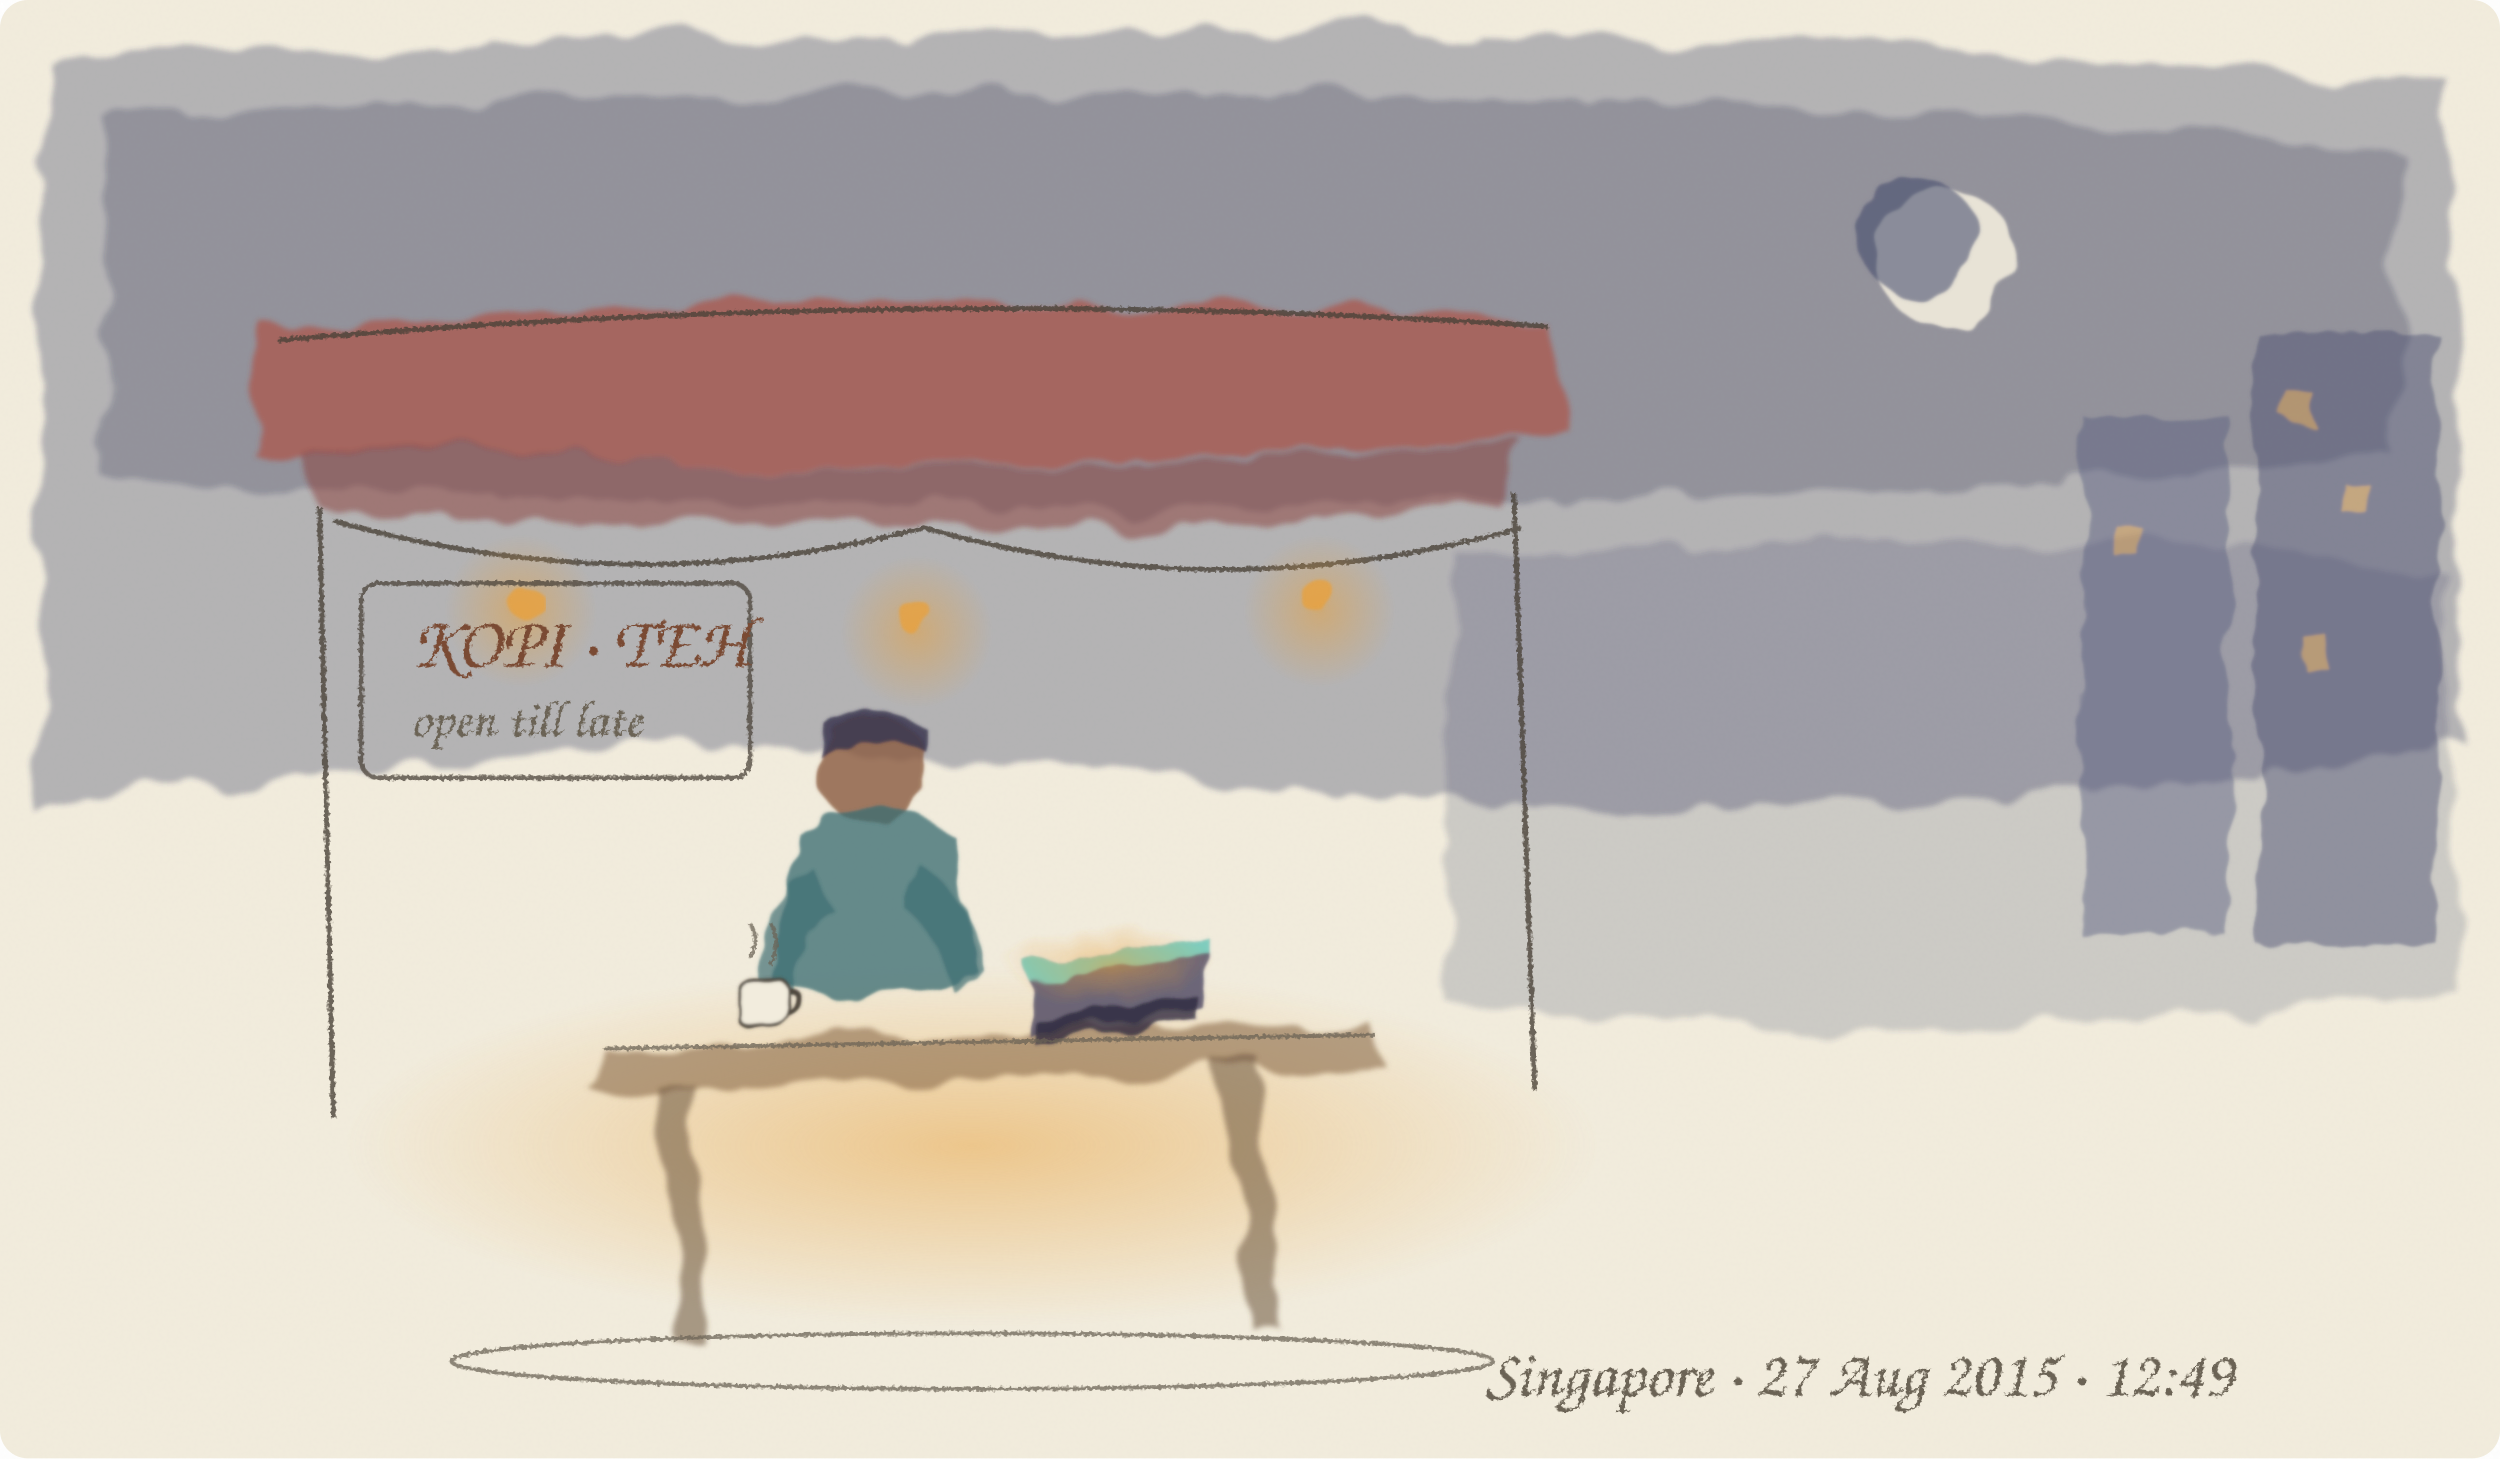
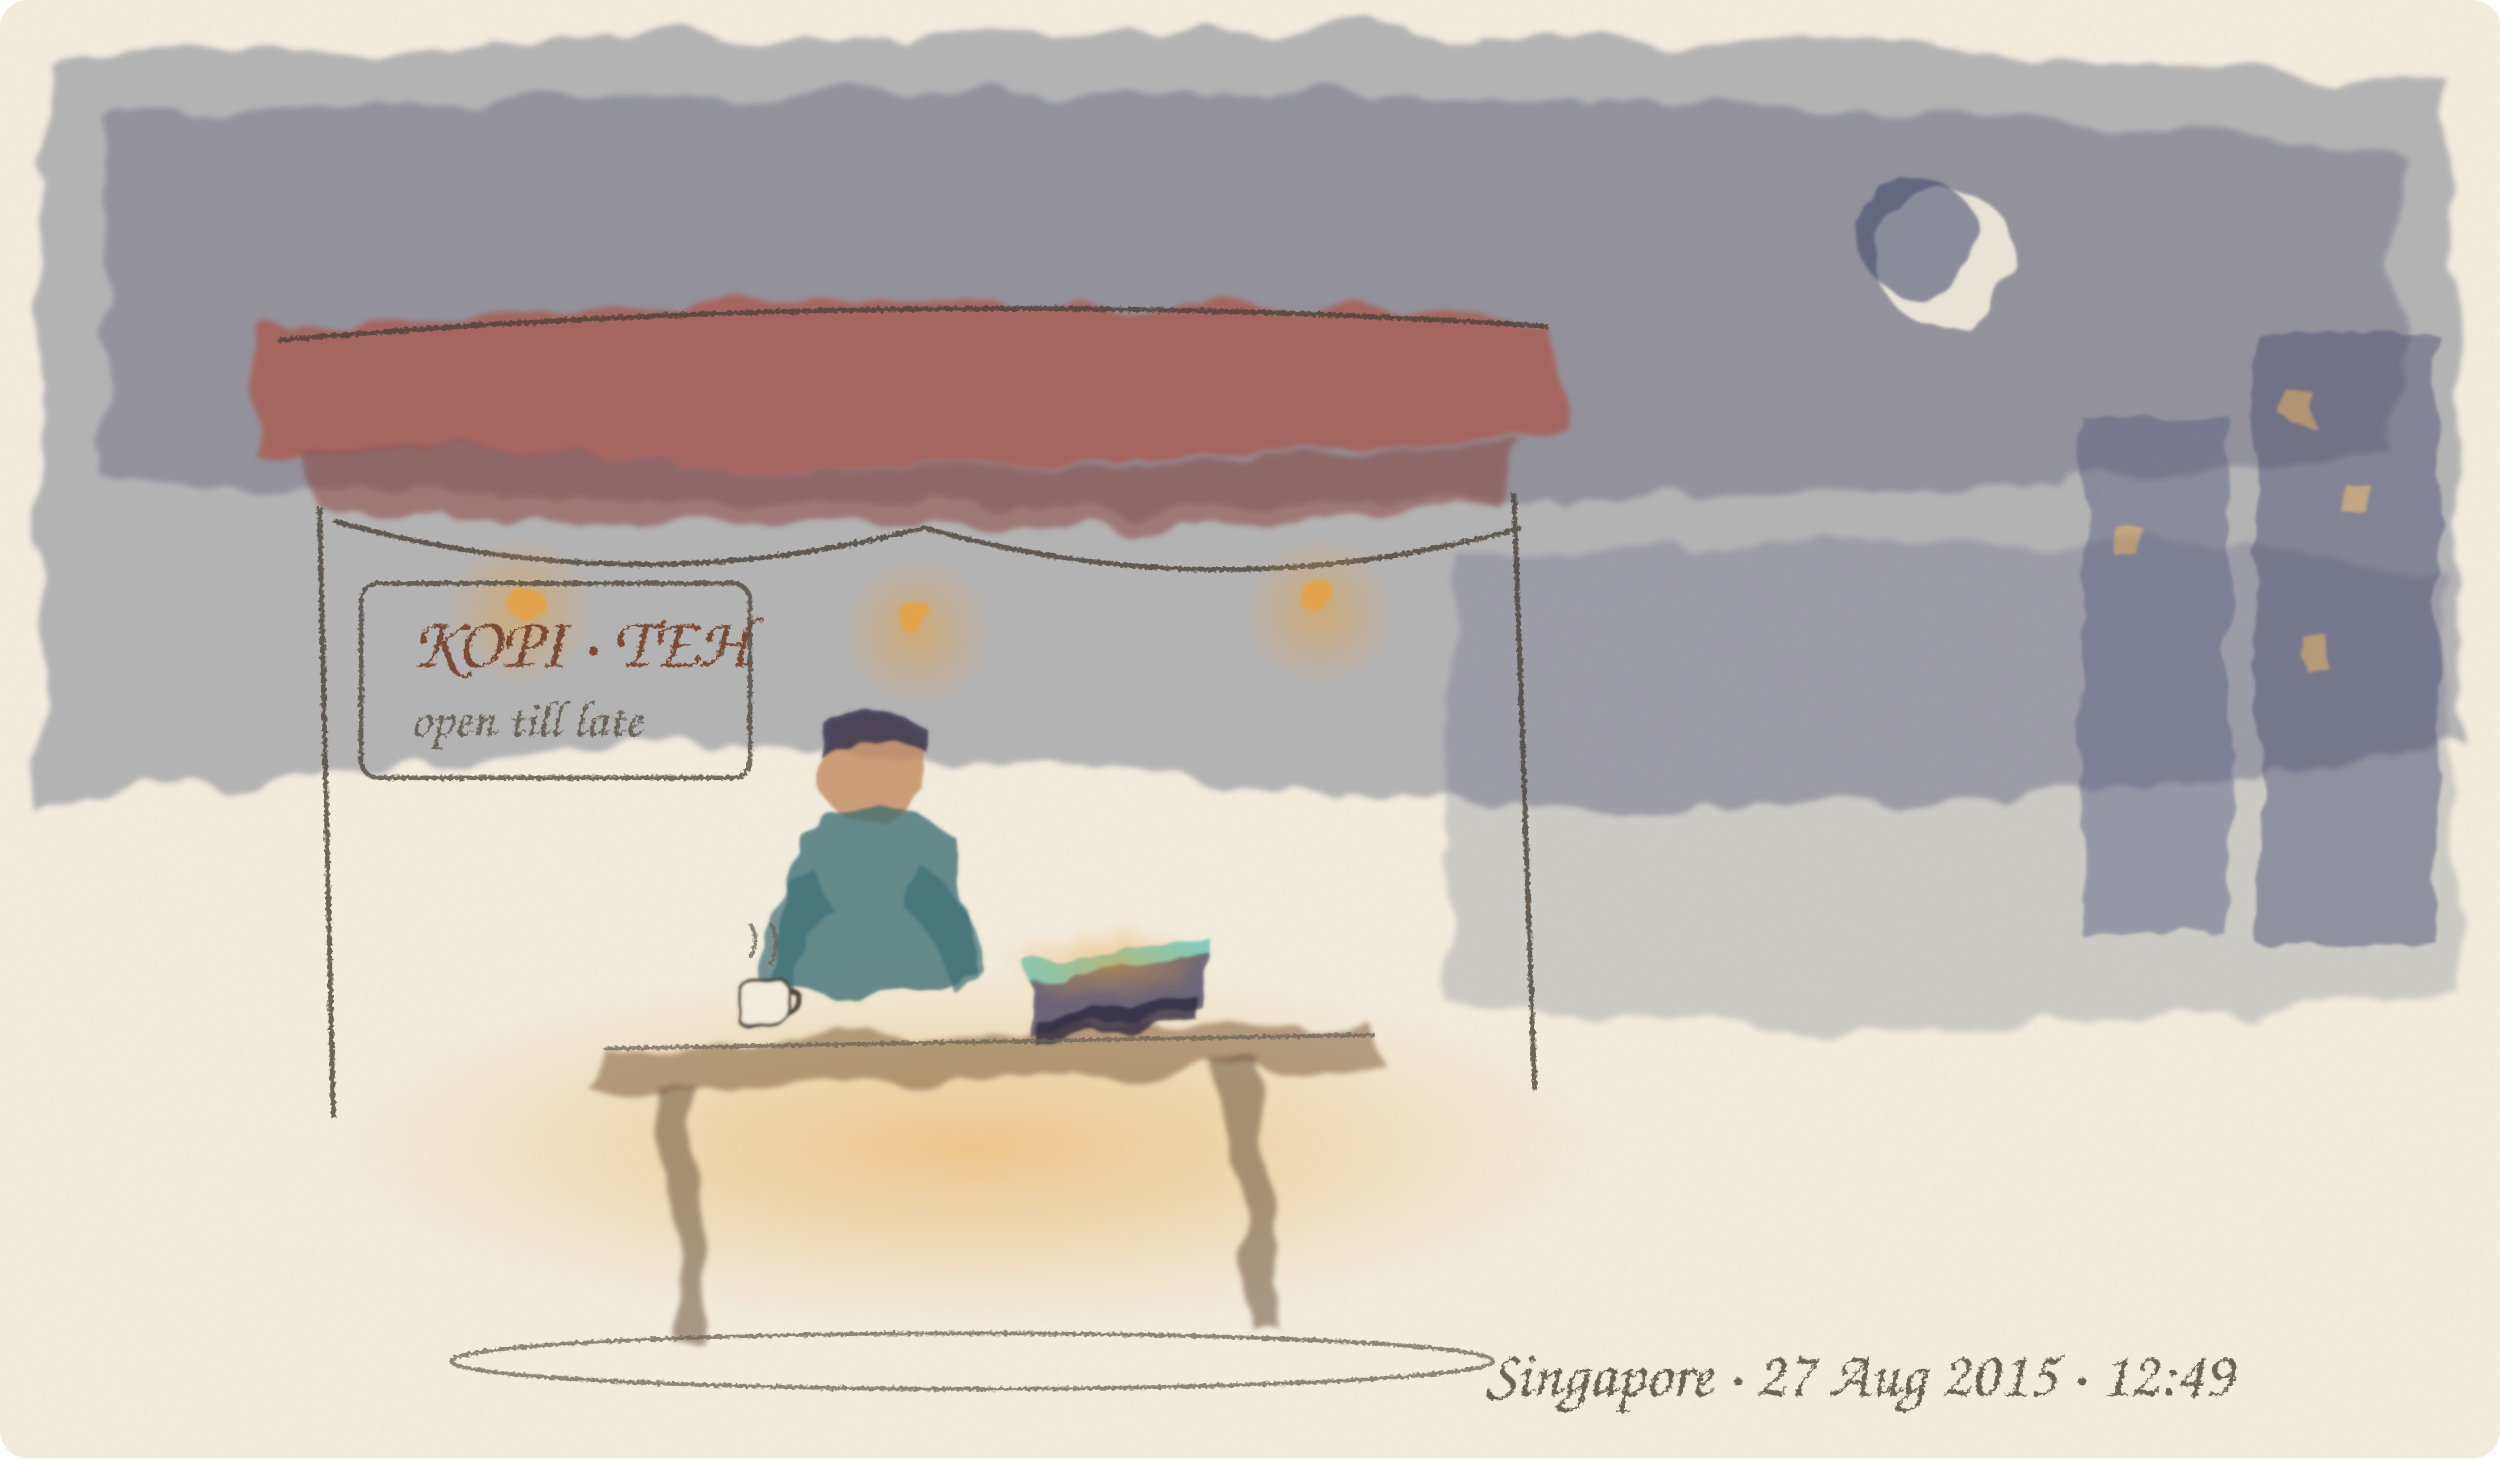
<svg xmlns="http://www.w3.org/2000/svg" viewBox="0 0 720 420" width="1200" height="700" font-family="'Caveat','Segoe Print','Bradley Hand','Comic Sans MS',cursive" role="img" aria-label="Watercolor and pencil illustration: a man with a laptop at a night hawker stall in Southeast Asia">
  <defs>
    <filter id="wash" x="-20%" y="-20%" width="140%" height="140%">
      <feTurbulence type="fractalNoise" baseFrequency="0.035" numOctaves="3" seed="7" result="n" />
      <feDisplacementMap in="SourceGraphic" in2="n" scale="14" />
      <feGaussianBlur stdDeviation="0.7" />
    </filter>
    <filter id="wash2" x="-20%" y="-20%" width="140%" height="140%">
      <feTurbulence type="fractalNoise" baseFrequency="0.05" numOctaves="3" seed="21" result="n" />
      <feDisplacementMap in="SourceGraphic" in2="n" scale="9" />
      <feGaussianBlur stdDeviation="0.5" />
    </filter>
    <filter id="pencil" x="-10%" y="-10%" width="120%" height="120%">
      <feTurbulence type="fractalNoise" baseFrequency="0.9" numOctaves="2" seed="4" result="n" />
      <feDisplacementMap in="SourceGraphic" in2="n" scale="1.6" />
    </filter>
    <filter id="paper">
      <feTurbulence type="fractalNoise" baseFrequency="0.9" numOctaves="2" seed="11" result="n" />
      <feColorMatrix in="n" type="matrix" values="0 0 0 0 0.55  0 0 0 0 0.5  0 0 0 0 0.42  0 0 0 0.05 0" />
      <feComposite operator="over" in2="SourceGraphic" />
    </filter>
    <radialGradient id="lamp" cx="50%" cy="50%" r="50%">
      <stop offset="0%" stop-color="#E8A13C" stop-opacity=".5" />
      <stop offset="100%" stop-color="#E8A13C" stop-opacity="0" />
    </radialGradient>
  </defs>
  <rect width="720" height="420" rx="8" fill="#F2ECDD" filter="url(#paper)" />
  <g filter="url(#wash)">
    <path d="M14 18 q350 -22 692 6 l4 190 q-180 30 -350 12 q-190 -22 -350 8 z" fill="#3D4468" opacity=".34" />
    <path d="M30 34 q320 -18 660 8 l0 90 q-330 24 -660 6 z" fill="#2E3350" opacity=".26" />
    <path d="M420 160 q160 -10 286 6 l2 120 q-150 16 -290 4 z" fill="#3D4468" opacity=".2" />
  </g>
  <circle cx="560" cy="74" r="20" fill="#F2ECDD" opacity=".9" filter="url(#wash2)" />
  <circle cx="552" cy="68" r="17" fill="#3D4468" opacity=".55" filter="url(#wash2)" />
  <g filter="url(#wash2)" opacity=".45">
    <rect x="600" y="120" width="42" height="150" fill="#565B7E" />
    <rect x="650" y="96" width="52" height="176" fill="#464B6E" />
    <g fill="#E8A13C" opacity=".9">
      <rect x="658" y="112" width="7" height="9" />
      <rect x="676" y="140" width="7" height="9" />
      <rect x="608" y="150" width="7" height="9" />
      <rect x="662" y="182" width="7" height="9" />
    </g>
  </g>
  <g filter="url(#wash)">
    <path d="M78 96 q180 -16 366 -4 l10 34 q-200 14 -384 2 z" fill="#B0483E" opacity=".62" />
    <path d="M84 128 q180 12 356 0 l-8 18 q-170 12 -340 0 z" fill="#8A3B37" opacity=".5" />
  </g>
  <g filter="url(#pencil)" stroke="#4A4238" stroke-width="1.4" fill="none" opacity=".8">
    <path d="M80 98 q186 -16 366 -4" />
    <path d="M92 146 l4 176 M436 142 l6 172" />
    <path d="M96 150 q86 24 170 2 q86 24 172 0" />
  </g>
  <g>
    <circle cx="150" cy="176" r="22" fill="url(#lamp)" />
    <circle cx="150" cy="172" r="5" fill="#E8A13C" opacity=".8" filter="url(#wash2)" />
    <circle cx="264" cy="182" r="22" fill="url(#lamp)" />
    <circle cx="264" cy="178" r="5" fill="#E8A13C" opacity=".8" filter="url(#wash2)" />
    <circle cx="380" cy="176" r="22" fill="url(#lamp)" />
    <circle cx="380" cy="172" r="5" fill="#E8A13C" opacity=".8" filter="url(#wash2)" />
  </g>
  <g filter="url(#pencil)">
    <rect x="104" y="168" width="112" height="56" rx="5" fill="none" stroke="#4A4238" stroke-width="1.3" opacity=".75" />
    <text x="118" y="192" font-family="'Caveat','Comic Sans MS',cursive" font-size="21" fill="#7A4A33">KOPI · TEH</text>
    <text x="118" y="212" font-family="'Caveat','Comic Sans MS',cursive" font-size="15" fill="#6B6355">open till late</text>
  </g>
  <ellipse cx="280" cy="330" rx="180" ry="52" fill="url(#lamp)" />
  <g filter="url(#wash)">
    <path d="M172 300 l224 -4 4 12 -230 6 z" fill="#8A6B4A" opacity=".6" />
    <path d="M188 312 l8 76 8 0 -4 -76 z M352 308 l10 76 8 0 -6 -78 z" fill="#6B523A" opacity=".55" />
  </g>
  <g filter="url(#wash2)">
-     <circle cx="252" cy="222" r="16" fill="#8A5A3E" opacity=".8" />
+     <circle cx="252" cy="222" r="16" fill="#C08A5E" opacity=".8" />
    <path d="M236 218 q16 -13 32 0 l-2 -9 q-14 -9 -28 0 z" fill="#3A3550" opacity=".85" />
    <path d="M230 240 q22 -14 44 0 l8 40 q-30 12 -60 2 z" fill="#3E6E72" opacity=".78" />
    <path d="M234 250 q-14 8 -16 32 l10 4 q4 -18 12 -24 z" fill="#3E6E72" opacity=".7" />
    <path d="M266 250 q14 8 18 30 l-10 5 q-6 -18 -14 -24 z" fill="#3E6E72" opacity=".7" />
  </g>
  <g filter="url(#wash2)">
    <path d="M296 278 l52 -8 v22 l-52 6 z" fill="#4A4560" opacity=".8" />
    <path d="M296 278 l52 -8 v4 l-52 8 z" fill="#7FD8C4" opacity=".9" />
    <path d="M298 294 l48 -6 v7 l-48 6 z" fill="#2E2A40" opacity=".8" />
    <ellipse cx="320" cy="278" rx="30" ry="12" fill="url(#lamp)" />
  </g>
  <g filter="url(#wash2)">
    <rect x="212" y="282" width="15" height="13" rx="3" fill="#F2ECDD" stroke="#4A4238" stroke-width="1" />
    <path d="M227 285 q7 2 0 7" stroke="#4A4238" stroke-width="1.6" fill="none" />
  </g>
  <g filter="url(#pencil)" stroke="#6B6355" stroke-width="1.1" fill="none" opacity=".75">
    <path d="M216 276 q3 -6 0 -10" />
    <path d="M222 278 q3 -7 0 -12" />
    <path d="M174 302 l222 -4" />
    <ellipse cx="280" cy="392" rx="150" ry="8" />
  </g>
  <text x="428" y="402" font-family="'Caveat','Comic Sans MS',cursive" font-size="19" fill="#6B6355" filter="url(#pencil)">Singapore · 27 Aug 2015 · 12:49</text>
</svg>
